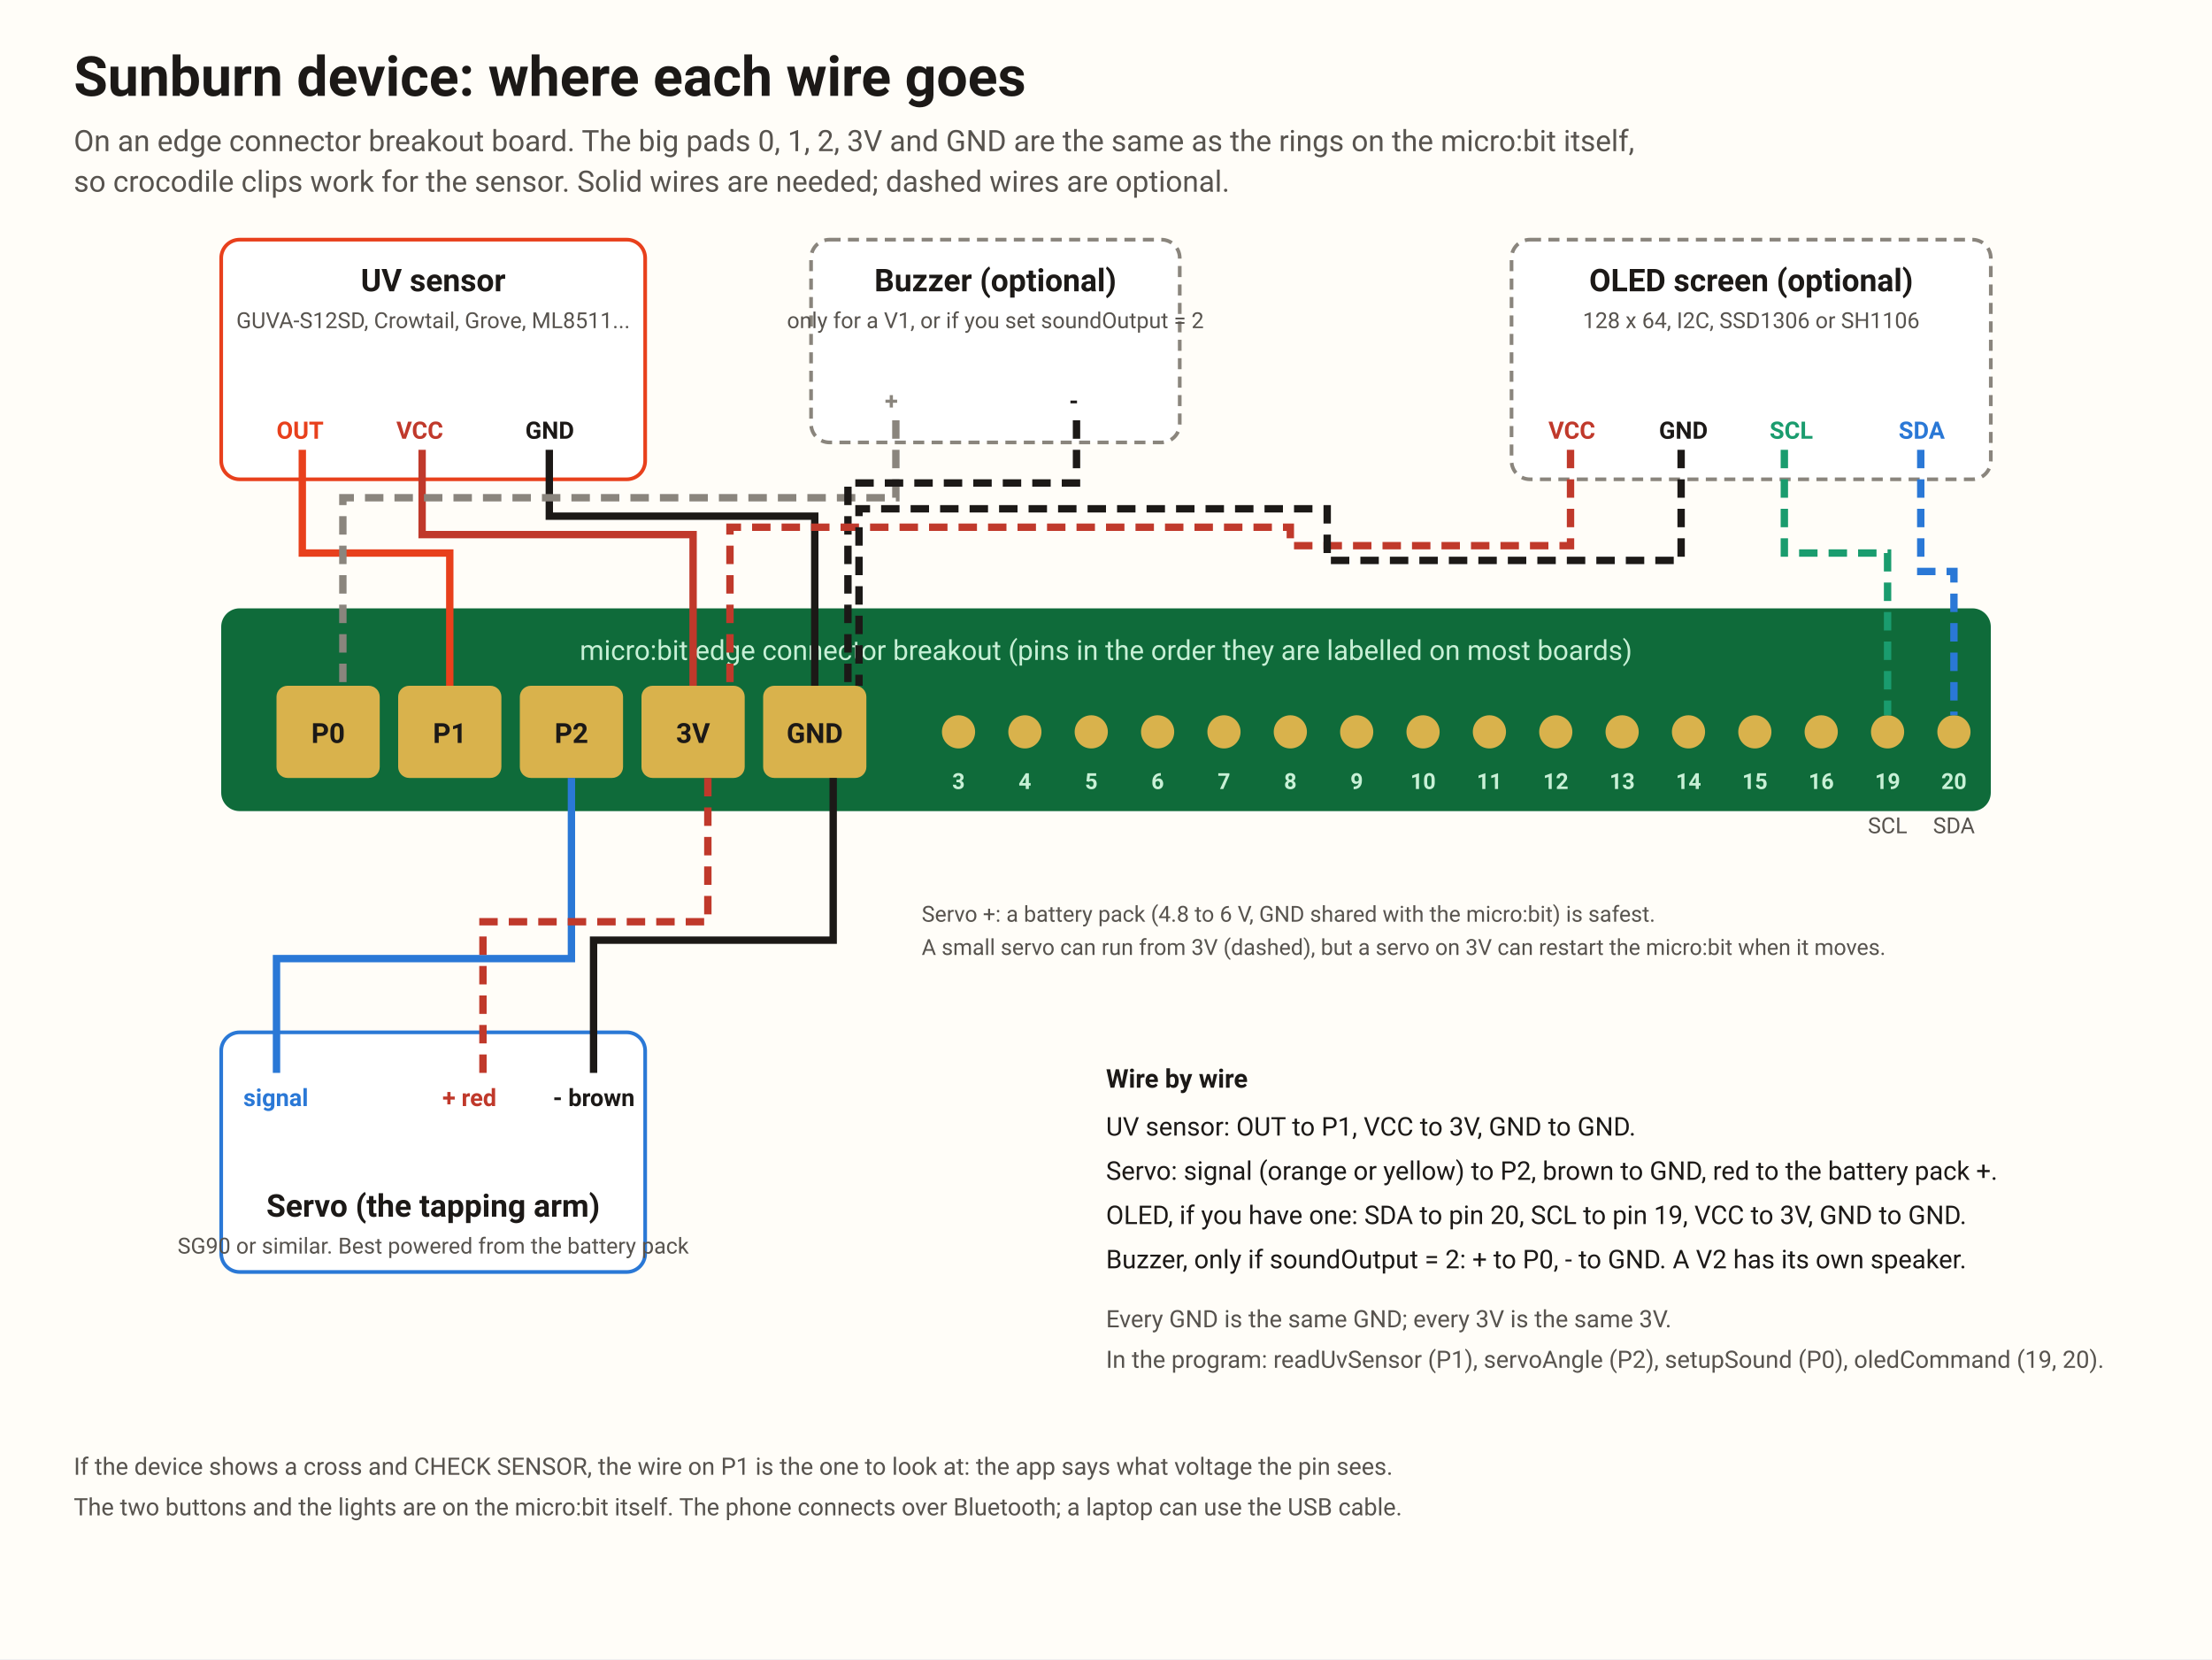
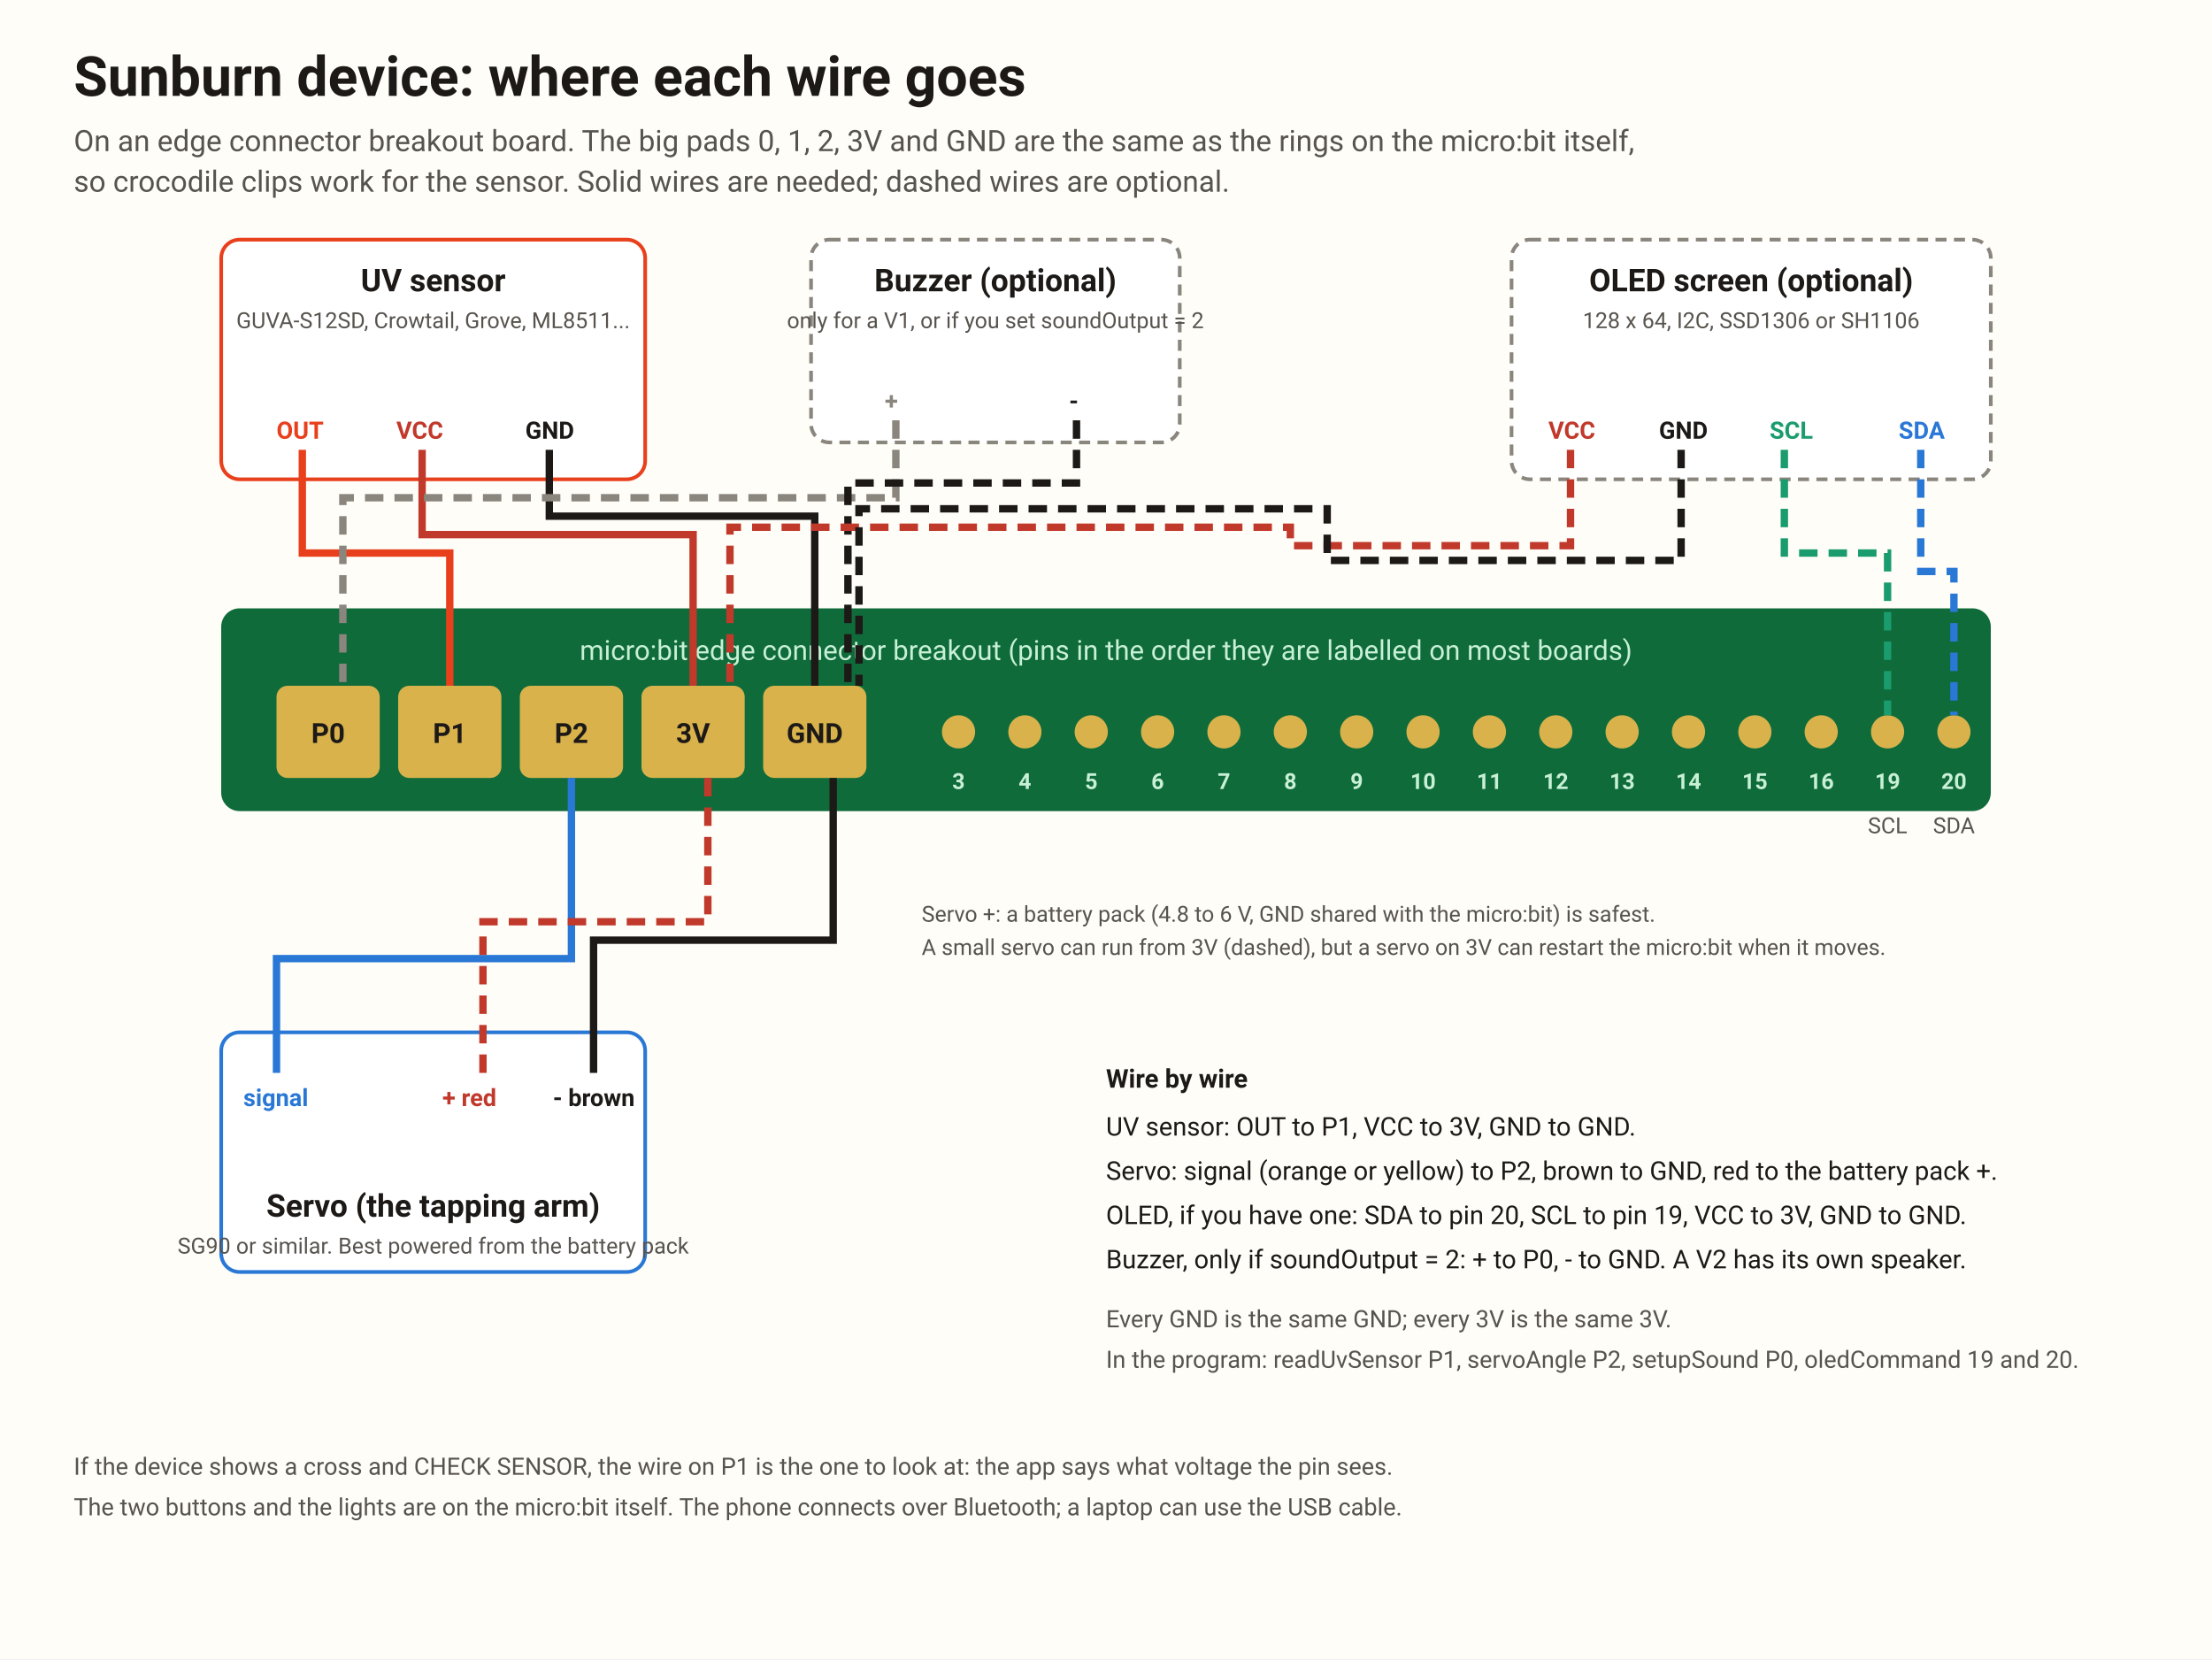
<svg xmlns="http://www.w3.org/2000/svg" viewBox="0 0 1200 900" width="1200" height="900" font-family="system-ui, -apple-system, Segoe UI, Roboto, sans-serif">
  <rect width="1200" height="900" fill="#fffdf8" />
  <text x="40" y="52" font-size="30" font-weight="700" fill="#1c1917">Sunburn device: where each wire goes</text>
  <text x="40" y="82" font-size="16" fill="#57534e">On an edge connector breakout board. The big pads 0, 1, 2, 3V and GND are the same as the rings on the micro:bit itself,</text>
  <text x="40" y="104" font-size="16" fill="#57534e">so crocodile clips work for the sensor. Solid wires are needed; dashed wires are optional.</text>
  <rect x="120" y="330" width="960" height="110" rx="10" fill="#0f6b3a" />
  <text x="600" y="358" font-size="15" fill="#c8f0d6" text-anchor="middle">micro:bit edge connector breakout (pins in the order they are labelled on most boards)</text>
  <g font-size="15" font-weight="700" text-anchor="middle">
    <g fill="#f5e8c8">
      <rect x="150" y="372" width="56" height="50" rx="6" fill="#d9b24c" />
      <text x="178" y="403" fill="#1c1917">P0</text>
      <rect x="216" y="372" width="56" height="50" rx="6" fill="#d9b24c" />
      <text x="244" y="403" fill="#1c1917">P1</text>
      <rect x="282" y="372" width="56" height="50" rx="6" fill="#d9b24c" />
      <text x="310" y="403" fill="#1c1917">P2</text>
      <rect x="348" y="372" width="56" height="50" rx="6" fill="#d9b24c" />
      <text x="376" y="403" fill="#1c1917">3V</text>
      <rect x="414" y="372" width="56" height="50" rx="6" fill="#d9b24c" />
      <text x="442" y="403" fill="#1c1917">GND</text>
    </g>
    <g fill="#d9b24c">
      <circle cx="520" cy="397" r="9" />
      <circle cx="556" cy="397" r="9" />
      <circle cx="592" cy="397" r="9" />
      <circle cx="628" cy="397" r="9" />
      <circle cx="664" cy="397" r="9" />
      <circle cx="700" cy="397" r="9" />
      <circle cx="736" cy="397" r="9" />
      <circle cx="772" cy="397" r="9" />
      <circle cx="808" cy="397" r="9" />
      <circle cx="844" cy="397" r="9" />
      <circle cx="880" cy="397" r="9" />
      <circle cx="916" cy="397" r="9" />
      <circle cx="952" cy="397" r="9" />
      <circle cx="988" cy="397" r="9" />
      <circle cx="1024" cy="397" r="9" />
      <circle cx="1060" cy="397" r="9" />
    </g>
    <g fill="#c8f0d6" font-size="12" font-weight="600">
      <text x="520" y="428">3</text>
      <text x="556" y="428">4</text>
      <text x="592" y="428">5</text>
      <text x="628" y="428">6</text>
      <text x="664" y="428">7</text>
      <text x="700" y="428">8</text>
      <text x="736" y="428">9</text>
      <text x="772" y="428">10</text>
      <text x="808" y="428">11</text>
      <text x="844" y="428">12</text>
      <text x="880" y="428">13</text>
      <text x="916" y="428">14</text>
      <text x="952" y="428">15</text>
      <text x="988" y="428">16</text>
      <text x="1024" y="428">19</text>
      <text x="1060" y="428">20</text>
    </g>
  </g>
  <text x="1024" y="452" font-size="12" fill="#57534e" text-anchor="middle">SCL</text>
  <text x="1060" y="452" font-size="12" fill="#57534e" text-anchor="middle">SDA</text>
  <rect x="120" y="130" width="230" height="130" rx="10" fill="#fff" stroke="#e8401c" stroke-width="2" />
  <text x="235" y="158" font-size="17" font-weight="700" fill="#1c1917" text-anchor="middle">UV sensor</text>
  <text x="235" y="178" font-size="12" fill="#57534e" text-anchor="middle">GUVA-S12SD, Crowtail, Grove, ML8511...</text>
  <g font-size="13" font-weight="600">
    <text x="150" y="238" fill="#e8401c">OUT</text>
    <text x="215" y="238" fill="#c0392b">VCC</text>
    <text x="285" y="238" fill="#1c1917">GND</text>
  </g>
  <path d="M164 244 V300 H244 V372" fill="none" stroke="#e8401c" stroke-width="4" />
  <path d="M229 244 V290 H376 V372" fill="none" stroke="#c0392b" stroke-width="4" />
  <path d="M298 244 V280 H442 V372" fill="none" stroke="#1c1917" stroke-width="4" />
  <rect x="120" y="560" width="230" height="130" rx="10" fill="#fff" stroke="#2a78d6" stroke-width="2" />
  <text x="235" y="660" font-size="17" font-weight="700" fill="#1c1917" text-anchor="middle">Servo (the tapping arm)</text>
  <text x="235" y="680" font-size="12" fill="#57534e" text-anchor="middle">SG90 or similar. Best powered from the battery pack</text>
  <g font-size="13" font-weight="600">
    <text x="132" y="600" fill="#2a78d6">signal</text>
    <text x="240" y="600" fill="#c0392b">+ red</text>
    <text x="300" y="600" fill="#1c1917">- brown</text>
  </g>
  <path d="M150 582 V520 H310 V422" fill="none" stroke="#2a78d6" stroke-width="4" />
  <path d="M262 582 V500 H384 V422" fill="none" stroke="#c0392b" stroke-width="4" stroke-dasharray="10 6" />
  <path d="M322 582 V510 H452 V422" fill="none" stroke="#1c1917" stroke-width="4" />
  <text x="500" y="500" font-size="12" fill="#57534e">Servo +: a battery pack (4.8 to 6 V, GND shared with the micro:bit) is safest.</text>
  <text x="500" y="518" font-size="12" fill="#57534e">A small servo can run from 3V (dashed), but a servo on 3V can restart the micro:bit when it moves.</text>
  <rect x="440" y="130" width="200" height="110" rx="10" fill="#fff" stroke="#8a857d" stroke-width="2" stroke-dasharray="6 4" />
  <text x="540" y="158" font-size="17" font-weight="700" fill="#1c1917" text-anchor="middle">Buzzer (optional)</text>
  <text x="540" y="178" font-size="12" fill="#57534e" text-anchor="middle">only for a V1, or if you set soundOutput = 2</text>
  <g font-size="13" font-weight="600">
    <text x="480" y="222" fill="#8a857d">+</text>
    <text x="580" y="222" fill="#1c1917">-</text>
  </g>
  <path d="M486 228 V270 H186 V372" fill="none" stroke="#8a857d" stroke-width="4" stroke-dasharray="10 6" />
  <path d="M584 228 V262 H460 V372" fill="none" stroke="#1c1917" stroke-width="4" stroke-dasharray="10 6" />
  <rect x="820" y="130" width="260" height="130" rx="10" fill="#fff" stroke="#8a857d" stroke-width="2" stroke-dasharray="6 4" />
  <text x="950" y="158" font-size="17" font-weight="700" fill="#1c1917" text-anchor="middle">OLED screen (optional)</text>
  <text x="950" y="178" font-size="12" fill="#57534e" text-anchor="middle">128 x 64, I2C, SSD1306 or SH1106</text>
  <g font-size="13" font-weight="600">
    <text x="840" y="238" fill="#c0392b">VCC</text>
    <text x="900" y="238" fill="#1c1917">GND</text>
    <text x="960" y="238" fill="#1a9c6e">SCL</text>
    <text x="1030" y="238" fill="#2a78d6">SDA</text>
  </g>
  <path d="M968 244 V300 H1024 V388" fill="none" stroke="#1a9c6e" stroke-width="4" stroke-dasharray="10 6" />
  <path d="M1042 244 V310 H1060 V388" fill="none" stroke="#2a78d6" stroke-width="4" stroke-dasharray="10 6" />
  <path d="M852 244 V296 H700 V286 H396 V372" fill="none" stroke="#c0392b" stroke-width="4" stroke-dasharray="10 6" />
  <path d="M912 244 V304 H720 V276 H466 V372" fill="none" stroke="#1c1917" stroke-width="4" stroke-dasharray="10 6" />
  <g font-size="14" fill="#1c1917">
    <text x="600" y="590" font-weight="700">Wire by wire</text>
    <text x="600" y="616">UV sensor: OUT to P1, VCC to 3V, GND to GND.</text>
    <text x="600" y="640">Servo: signal (orange or yellow) to P2, brown to GND, red to the battery pack +.</text>
    <text x="600" y="664">OLED, if you have one: SDA to pin 20, SCL to pin 19, VCC to 3V, GND to GND.</text>
    <text x="600" y="688">Buzzer, only if soundOutput = 2: + to P0, - to GND. A V2 has its own speaker.</text>
    <text x="600" y="720" fill="#57534e" font-size="13">Every GND is the same GND; every 3V is the same 3V.</text>
-     <text x="600" y="742" fill="#57534e" font-size="13">In the program: readUvSensor (P1), servoAngle (P2), setupSound (P0), oledCommand (19, 20).</text>
+     <text x="600" y="742" fill="#57534e" font-size="13">In the program: readUvSensor P1, servoAngle P2, setupSound P0, oledCommand 19 and 20.</text>
  </g>
  <g font-size="13" fill="#57534e">
    <text x="40" y="800">If the device shows a cross and CHECK SENSOR, the wire on P1 is the one to look at: the app says what voltage the pin sees.</text>
    <text x="40" y="822">The two buttons and the lights are on the micro:bit itself. The phone connects over Bluetooth; a laptop can use the USB cable.</text>
  </g>
</svg>
